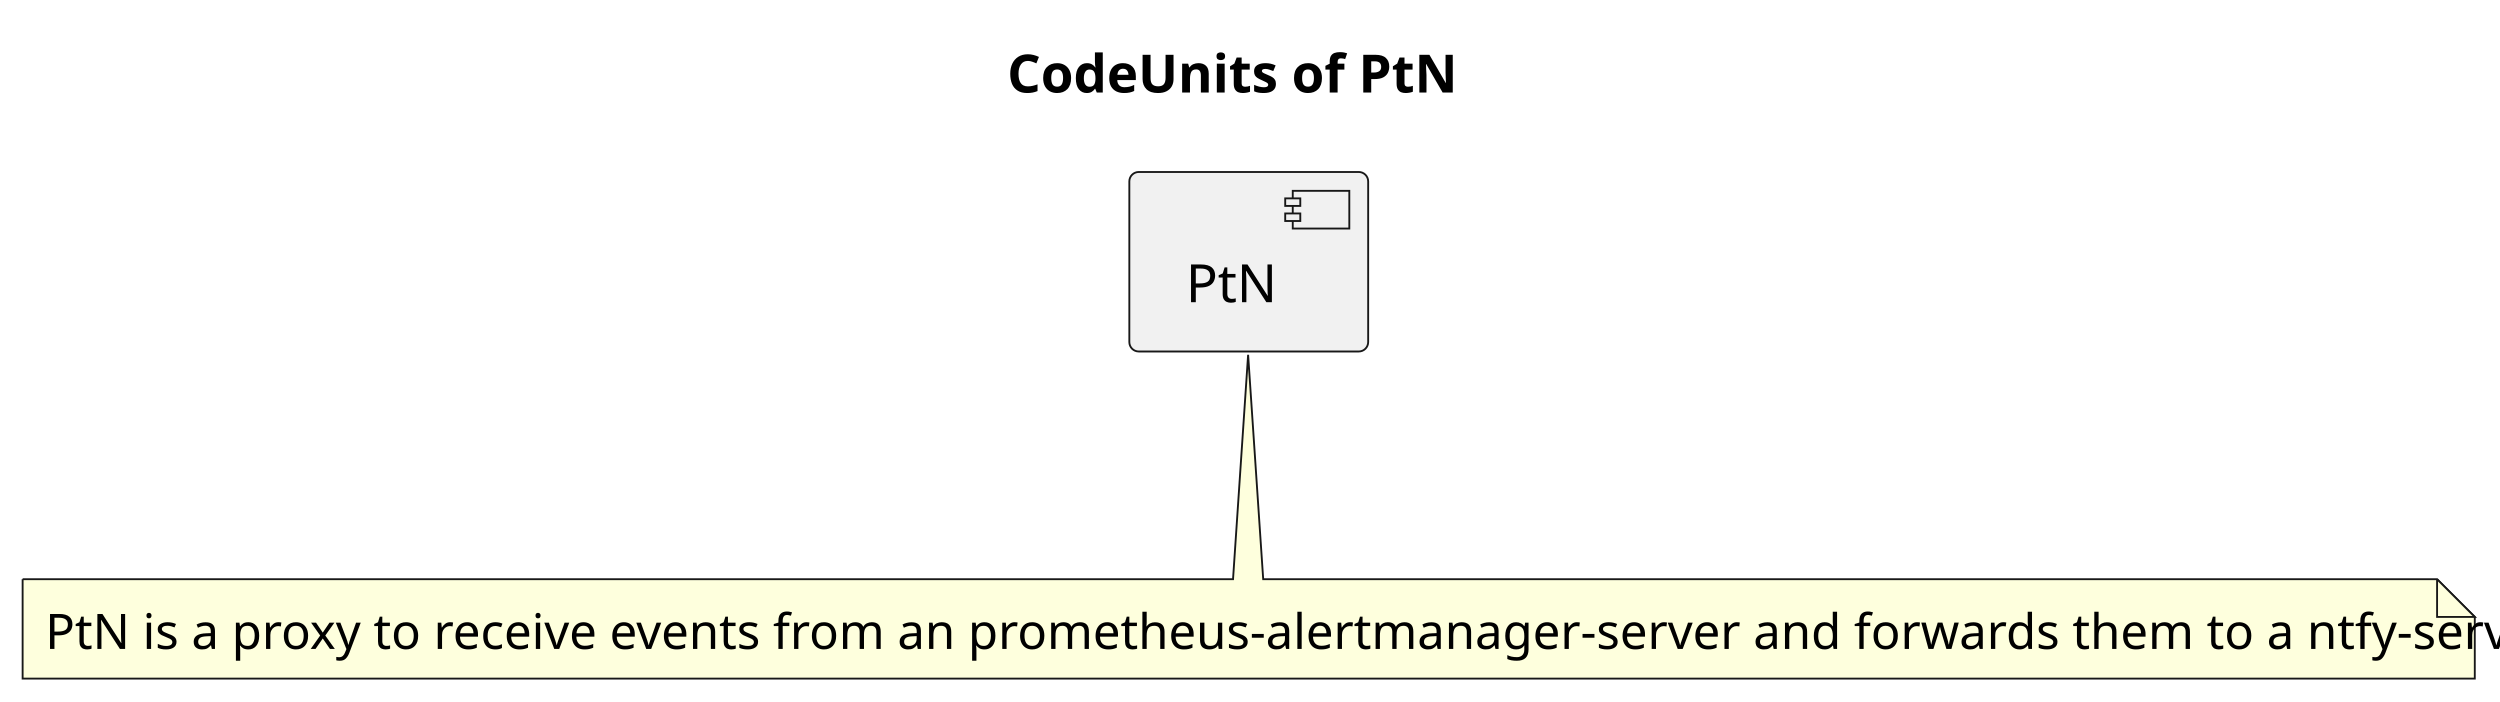
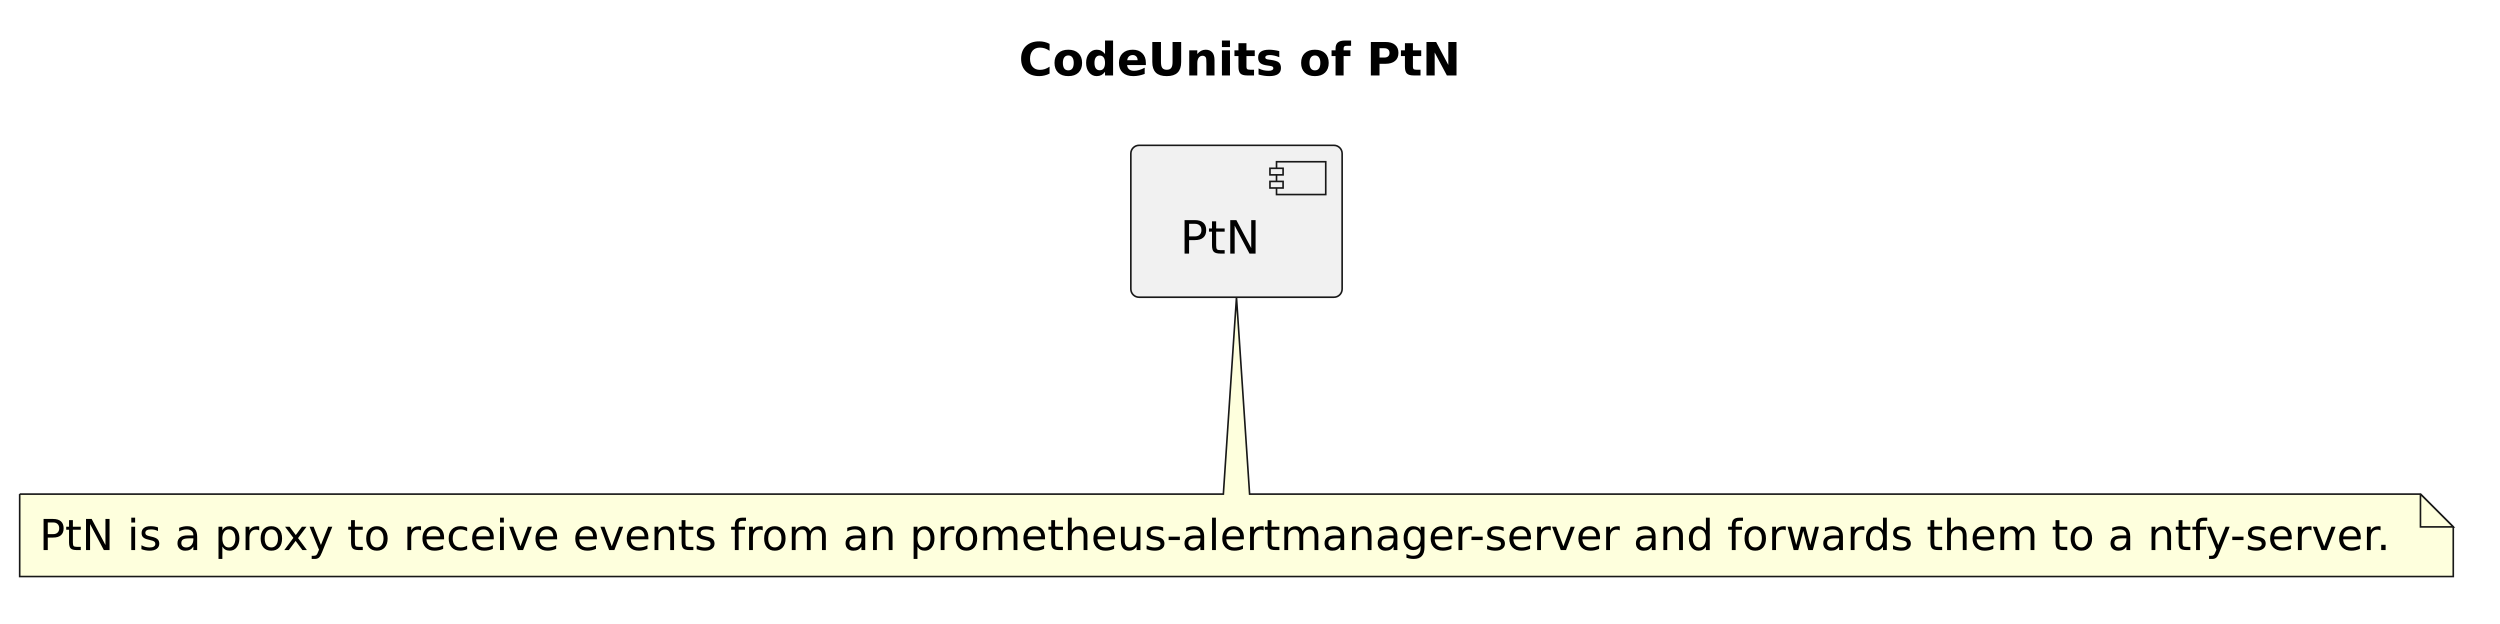
- <svg xmlns="http://www.w3.org/2000/svg" contentStyleType="text/css" data-diagram-type="DESCRIPTION" height="186px" preserveAspectRatio="none" style="width:663px;height:186px;background:#FFFFFF;" version="1.1" viewBox="0 0 663 186" width="663px" zoomAndPan="magnify">
+ <svg xmlns="http://www.w3.org/2000/svg" version="1.1" data-diagram-type="DESCRIPTION" style="width:762px;height:190px;background:#FFFFFF;" width="762px" height="190px" viewBox="0 0 762 190" zoomAndPan="magnify" preserveAspectRatio="none" contentStyleType="text/css">
  <defs />
-   <g>
-     <g class="title" data-source-line="1">
-       <text fill="#000000" font-family="sans-serif" font-size="14" font-weight="bold" lengthAdjust="spacing" textLength="115.103" x="267.105" y="24.533">CodeUnits of PtN</text>
+   <g font-family="sans-serif" lengthAdjust="spacing">
+     <g class="title" data-source-line="2">
+       <text x="310.531" y="22.995" fill="#000" font-size="14" textLength="134.695" font-weight="700" font-family="'DejaVu Sans'">CodeUnits of PtN</text>
    </g>
-     <g class="entity" data-entity="PtN" data-source-line="3" data-uid="ent0002" id="entity_PtN">
-       <rect fill="#F1F1F1" height="47.609" rx="2.5" ry="2.5" style="stroke:#181818;stroke-width:0.5;" width="63.338" x="299.5" y="45.609" />
-       <rect fill="#F1F1F1" height="10" style="stroke:#181818;stroke-width:0.5;" width="15" x="342.838" y="50.609" />
-       <rect fill="#F1F1F1" height="2" style="stroke:#181818;stroke-width:0.5;" width="4" x="340.838" y="52.609" />
-       <rect fill="#F1F1F1" height="2" style="stroke:#181818;stroke-width:0.5;" width="4" x="340.838" y="56.609" />
-       <text fill="#000000" font-family="sans-serif" font-size="14" lengthAdjust="spacing" textLength="23.338" x="314.5" y="80.143">PtN</text>
+     <g class="entity" data-qualified-name="PtN" id="ent0001" data-source-line="4">
+       <rect x="344.68" y="44.297" width="64.404" height="46.297" fill="#F1F1F1" style="stroke:#181818;stroke-width:0.5;" rx="2.5" ry="2.5" />
+       <rect x="389.084" y="49.297" width="15" height="10" fill="#F1F1F1" style="stroke:#181818;stroke-width:0.5;" />
+       <rect x="387.084" y="51.297" width="4" height="2" fill="#F1F1F1" style="stroke:#181818;stroke-width:0.5;" />
+       <rect x="387.084" y="55.297" width="4" height="2" fill="#F1F1F1" style="stroke:#181818;stroke-width:0.5;" />
+       <text x="359.68" y="77.292" fill="#000" font-size="14" textLength="24.404" font-family="'DejaVu Sans'">PtN</text>
    </g>
-     <g class="entity" data-entity="PtNNote" data-source-line="5" data-uid="ent0003" id="entity_PtNNote">
-       <path d="M6,153.609 L6,179.961 A0,0 0 0 0 6,179.961 L656.313,179.961 A0,0 0 0 0 656.313,179.961 L656.313,163.609 L646.313,153.609 L335,153.609 L331,94.089 L327,153.609 L6,153.609 A0,0 0 0 0 6,153.609" fill="#FEFFDD" style="stroke:#181818;stroke-width:0.5;" />
-       <path d="M646.313,153.609 L646.313,163.609 L656.313,163.609 L646.313,153.609" fill="#FEFFDD" style="stroke:#181818;stroke-width:0.5;" />
-       <text fill="#000000" font-family="sans-serif" font-size="13" lengthAdjust="spacing" textLength="629.313" x="12" y="172.105">PtN is a proxy to receive events from an prometheus-alertmanager-server and forwards them to a ntfy-server.</text>
+     <g class="entity" data-qualified-name="PtNNote" id="ent0002" data-source-line="6">
+       <path d="M6,150.597 L6,175.73 A0,0 0 0 0 6,175.73 L747.757,175.73 A0,0 0 0 0 747.757,175.73 L747.757,160.597 L737.757,150.597 L380.88,150.597 L376.88,90.657 L372.88,150.597 L6,150.597 A0,0 0 0 0 6,150.597" style="stroke:#181818;stroke-width:0.5;" fill="#FEFFDD" />
+       <path d="M737.757,150.597 L737.757,160.597 L747.757,160.597 L737.757,150.597" style="stroke:#181818;stroke-width:0.5;" fill="#FEFFDD" />
+       <text x="12" y="167.664" fill="#000" font-size="13" textLength="720.757" font-family="'DejaVu Sans'">PtN is a proxy to receive events from an prometheus-alertmanager-server and forwards them to a ntfy-server.</text>
    </g>
  </g>
</svg>
